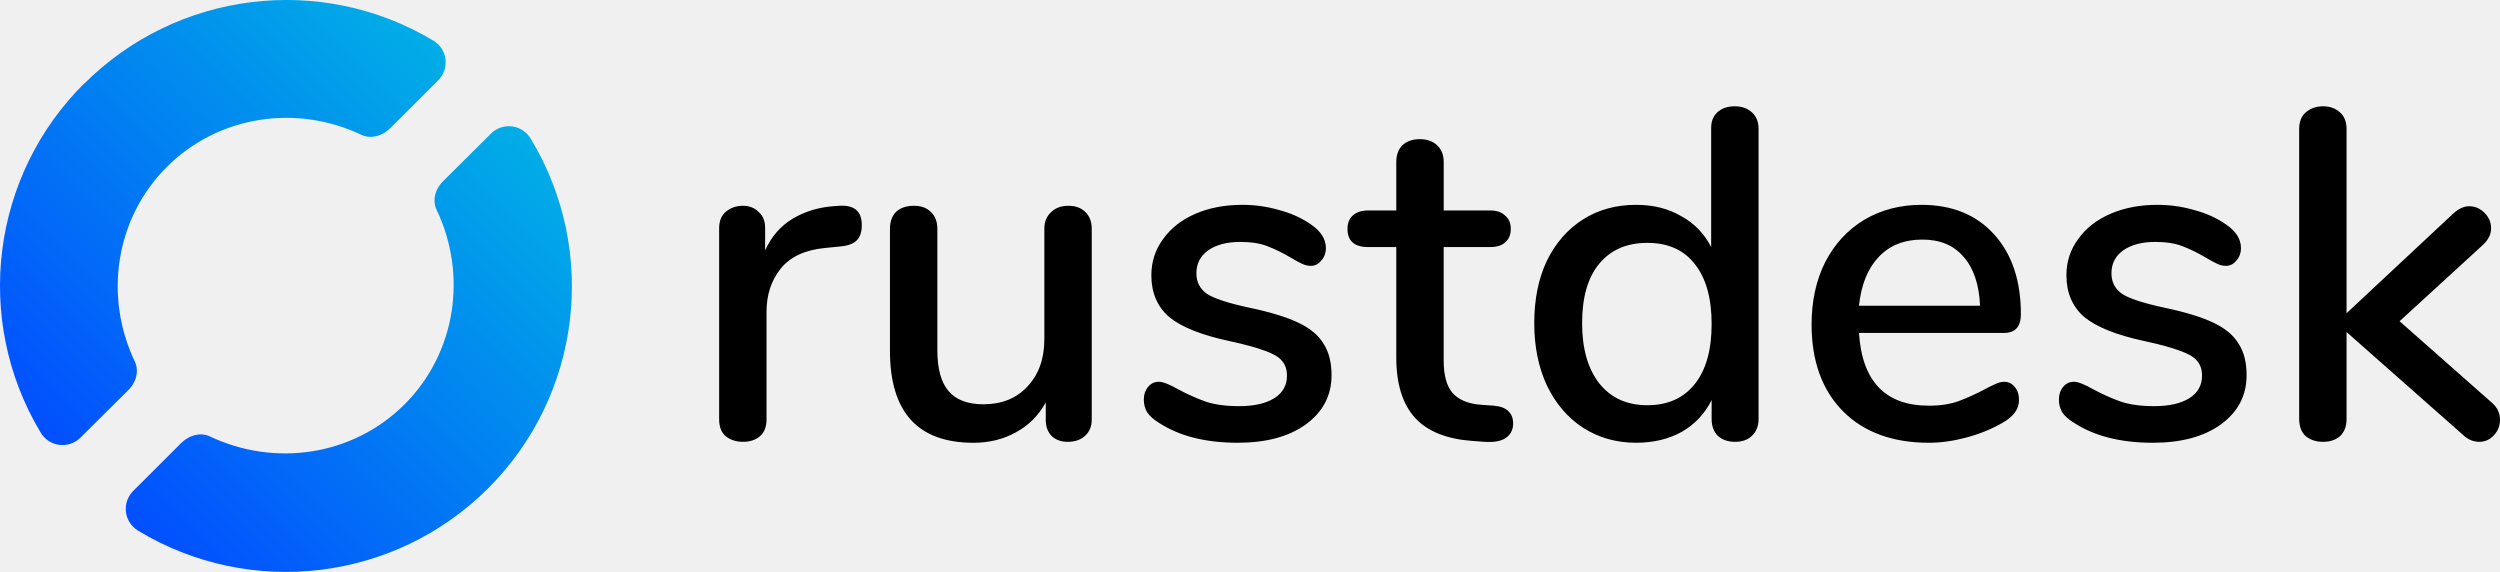
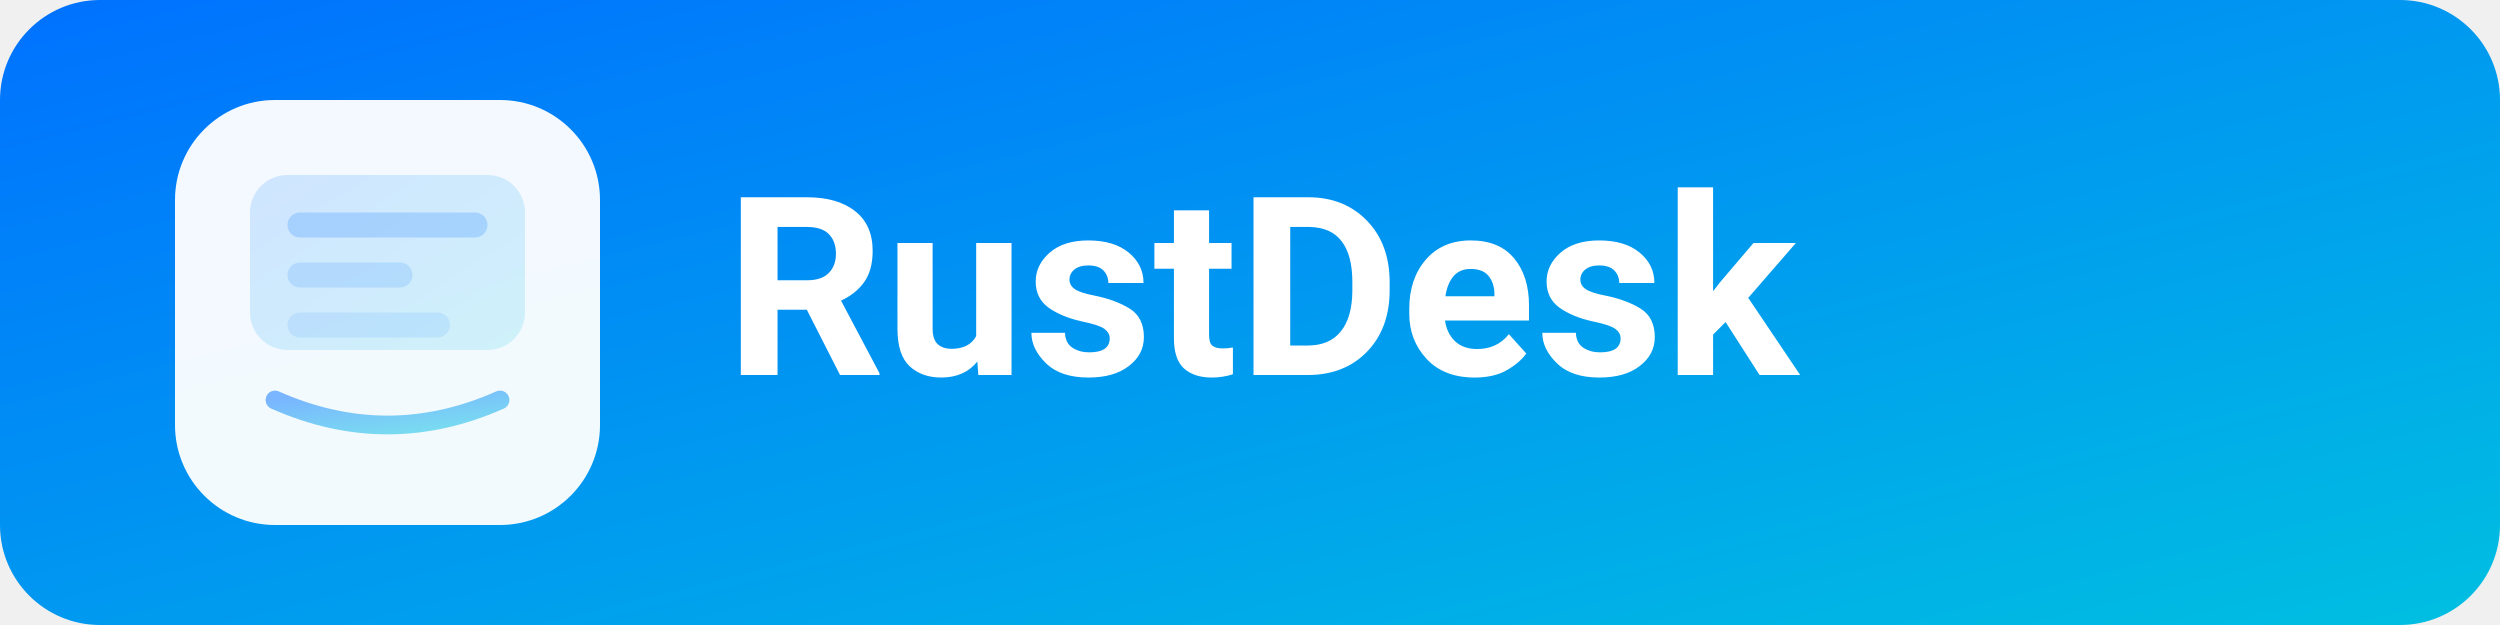
- <svg xmlns="http://www.w3.org/2000/svg" xmlns:xlink="http://www.w3.org/1999/xlink" viewBox="66.993 897.484 113.652 26">
+ <svg xmlns="http://www.w3.org/2000/svg" viewBox="0 0 200 50" fill="none">
  <defs>
-     <linearGradient id="a" x1=".148" x2=".845" y1=".851" y2=".154" gradientTransform="matrix(26.301 0 0 26.331 90.674 911.757)" gradientUnits="userSpaceOnUse">
-       <stop offset="0" stop-color="#004ba6" style="stop-color:#024eff;stop-opacity:1" />
-       <stop offset="1" stop-color="#00bfe1" style="stop-color:#01aee6;stop-opacity:1" />
+     <linearGradient id="g" x1="0" y1="0" x2="1" y2="1">
+       <stop offset="0" stop-color="#0071ff" />
+       <stop offset="1" stop-color="#00bfe1" />
    </linearGradient>
-     <linearGradient xlink:href="#a" id="c" x1=".148" x2=".845" y1=".851" y2=".154" gradientTransform="matrix(26.00048 0 0 25.99935 66.993 897.485)" gradientUnits="userSpaceOnUse" />
  </defs>
-   <linearGradient id="b" x1=".148" x2=".845" y1=".851" y2=".154" gradientTransform="matrix(26.301 0 0 26.331 90.674 911.757)" gradientUnits="userSpaceOnUse">
-     <stop offset="0" stop-color="#004ba6" style="stop-color:#0071ff;stop-opacity:1" />
-     <stop offset="1" stop-color="#00bfe1" style="stop-color:#00bfe1;stop-opacity:1" />
-   </linearGradient>
-   <path d="M105.147 906.839q1.024-.064 1.024.875 0 .469-.235.704-.234.234-.81.277l-.64.064q-1.344.128-2.006.939-.64.81-.64 1.962v4.886q0 .512-.298.768-.3.256-.768.256-.47 0-.79-.256-.298-.256-.298-.768v-8.683q0-.49.298-.747.32-.277.79-.277.426 0 .704.277.298.256.298.726v1.024q.427-.939 1.238-1.43.81-.49 1.834-.576zm10.411 0q.49 0 .768.277.298.278.298.768v8.683q0 .448-.298.725-.3.278-.79.278-.448 0-.725-.256-.277-.278-.277-.726v-.81q-.491.896-1.366 1.365-.853.47-1.92.47-3.797 0-3.797-4.182v-5.547q0-.49.277-.768.299-.277.81-.277.492 0 .769.277.299.278.299.768v5.526q0 1.258.512 1.856.512.597 1.578.597 1.259 0 2.006-.81.768-.811.768-2.155v-5.014q0-.469.298-.746.299-.299.79-.299zm7.701 10.773q-2.176 0-3.563-.896-.384-.234-.554-.49-.15-.256-.15-.576 0-.342.192-.576.192-.235.49-.235.278 0 .876.341.64.342 1.237.555.619.213 1.536.213 1.024 0 1.6-.362.576-.363.576-1.024 0-.427-.235-.683-.213-.256-.768-.448-.554-.213-1.642-.448-1.878-.405-2.71-1.088-.81-.704-.81-1.899 0-.917.533-1.642.533-.747 1.472-1.152.939-.406 2.133-.406.854 0 1.664.235.81.213 1.43.64.703.47.703 1.088 0 .341-.213.576-.192.235-.47.235-.191 0-.383-.086-.192-.085-.512-.277-.576-.341-1.088-.533-.49-.192-1.237-.192-.896 0-1.451.384-.533.384-.533 1.045 0 .597.49.939.512.32 1.899.618 1.43.299 2.24.683.81.384 1.152.96.363.555.363 1.43 0 1.386-1.174 2.24-1.152.831-3.093.831zm11.648-1.685q.47.043.661.256.213.192.213.555 0 .426-.34.66-.32.214-.96.172l-.577-.043q-1.728-.128-2.581-1.045-.854-.94-.854-2.752v-5.014h-1.28q-.938 0-.938-.832 0-.384.234-.597.256-.235.704-.235h1.28v-2.197q0-.49.278-.768.298-.277.79-.277.49 0 .788.277.3.277.3.768v2.197h2.111q.448 0 .683.235.256.213.256.597 0 .406-.256.619-.235.213-.683.213h-2.112v5.163q0 1.003.405 1.472.427.47 1.28.533zm10.943-13.611q.491 0 .79.278.299.277.299.746v13.184q0 .491-.299.768-.277.278-.768.278-.49 0-.79-.278-.277-.277-.277-.768v-.853q-.469.939-1.365 1.45-.896.491-2.07.491-1.343 0-2.41-.682-1.045-.683-1.643-1.92-.576-1.238-.576-2.838 0-1.621.576-2.837.598-1.216 1.643-1.877 1.045-.662 2.41-.662 1.174 0 2.049.512.896.491 1.365 1.408v-5.418q0-.448.277-.704.3-.278.79-.278zm-3.967 13.59q1.386 0 2.154-.96t.768-2.731q0-1.77-.768-2.73-.746-.96-2.154-.96t-2.198.96q-.768.938-.768 2.687 0 1.75.79 2.752.79.982 2.176.982zm16.213-1.067q.299 0 .49.235.193.234.193.597 0 .619-.768 1.045-.747.427-1.643.662-.875.234-1.685.234-2.475 0-3.904-1.429-1.43-1.45-1.43-3.947 0-1.6.619-2.837.64-1.237 1.77-1.92 1.153-.683 2.603-.683 2.091 0 3.307 1.344 1.216 1.344 1.216 3.627 0 .853-.768.853h-6.592q.213 3.307 3.179 3.307.789 0 1.365-.213.576-.214 1.216-.555.064-.043.341-.17.299-.15.491-.15zm-3.712-6.464q-1.237 0-1.984.79-.747.789-.896 2.218h5.504q-.064-1.45-.747-2.219-.661-.789-1.877-.789zm10.475 9.237q-2.176 0-3.563-.896-.384-.234-.555-.49-.149-.256-.149-.576 0-.342.192-.576.192-.235.49-.235.278 0 .875.341.64.342 1.238.555.618.213 1.536.213 1.024 0 1.6-.362.576-.363.576-1.024 0-.427-.235-.683-.213-.256-.768-.448-.555-.213-1.643-.448-1.877-.405-2.709-1.088-.81-.704-.81-1.899 0-.917.533-1.642.533-.747 1.472-1.152.938-.406 2.133-.406.853 0 1.664.235.81.213 1.43.64.703.47.703 1.088 0 .341-.213.576-.192.235-.47.235-.191 0-.383-.086-.192-.085-.512-.277-.576-.341-1.088-.533-.491-.192-1.238-.192-.896 0-1.45.384-.534.384-.534 1.045 0 .597.491.939.512.32 1.899.618 1.429.299 2.24.683.81.384 1.152.96.362.555.362 1.43 0 1.386-1.173 2.24-1.152.831-3.093.831zm15.402-1.834q.384.32.384.789 0 .405-.277.704-.277.299-.661.299-.406 0-.726-.3l-5.312-4.692v3.946q0 .512-.298.79-.299.256-.768.256-.47 0-.79-.256-.298-.278-.298-.79v-13.162q0-.512.298-.768.32-.278.79-.278.469 0 .768.278.298.256.298.768v8.362l4.864-4.544q.363-.32.704-.32.406 0 .704.299.299.299.299.704 0 .405-.363.747l-3.797 3.477z" />
-   <path fill="url(#b)" d="m89.318 903.552-2.135 2.122c-.376.337-.558.879-.347 1.337 1.422 2.976.882 6.524-1.452 8.856-2.335 2.331-5.887 2.87-8.866 1.449-.439-.197-.954-.03-1.292.312l-2.17 2.167a1.154 1.154 0 0 0 .208 1.81 13.005 13.005 0 0 0 15.91-1.912 12.97 12.97 0 0 0 1.956-15.887 1.154 1.154 0 0 0-1.812-.254zm-18.467-2.305a12.969 12.969 0 0 0-2.02 15.885 1.154 1.154 0 0 0 1.812.254l2.124-2.11c.385-.336.572-.884.359-1.348-1.423-2.976-.884-6.524 1.451-8.856 2.334-2.332 5.887-2.871 8.866-1.45.434.194.942.033 1.281-.3l2.182-2.18a1.152 1.152 0 0 0-.208-1.81 13.009 13.009 0 0 0-15.893 1.973z" style="fill:url(#c);stroke-width:.988" />
+   <rect width="200" height="50" rx="8" fill="url(#g)" />
+   <g transform="translate(14, 8)">
+     <rect x="0" y="0" width="34" height="34" rx="8" fill="#fff" opacity="0.95" />
+     <rect x="6" y="6" width="22" height="14" rx="3" fill="url(#g)" opacity="0.15" />
+     <rect x="9" y="9" width="16" height="2" rx="1" fill="#0071ff" opacity="0.2" />
+     <rect x="9" y="13" width="10" height="2" rx="1" fill="#0071ff" opacity="0.14" />
+     <rect x="9" y="17" width="13" height="2" rx="1" fill="#0071ff" opacity="0.1" />
+     <path d="M 8 24 Q 17 28 26 24" stroke="url(#g)" stroke-width="1.5" fill="none" stroke-linecap="round" opacity="0.5" />
+   </g>
+   <text x="58" y="30" font-family="system-ui, -apple-system, 'Segoe UI', Roboto, sans-serif" font-weight="700" font-size="20" fill="#fff">RustDesk</text>
</svg>
